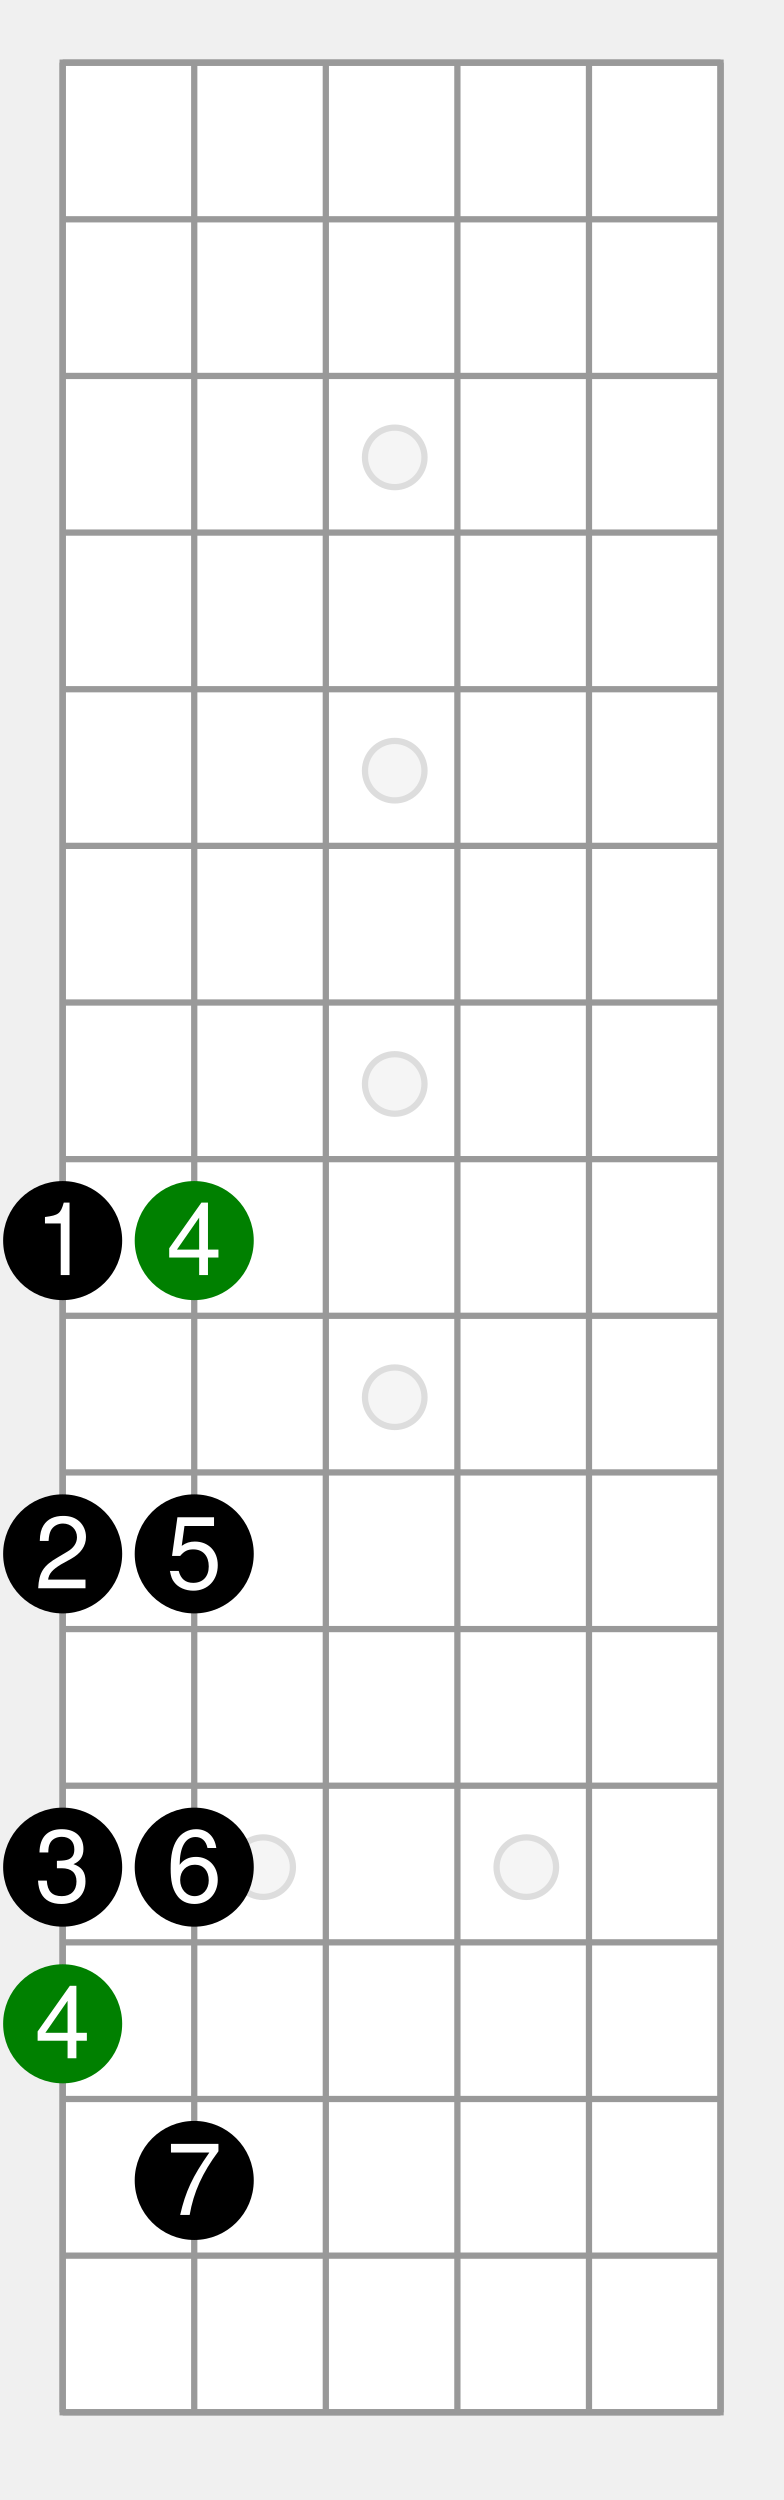
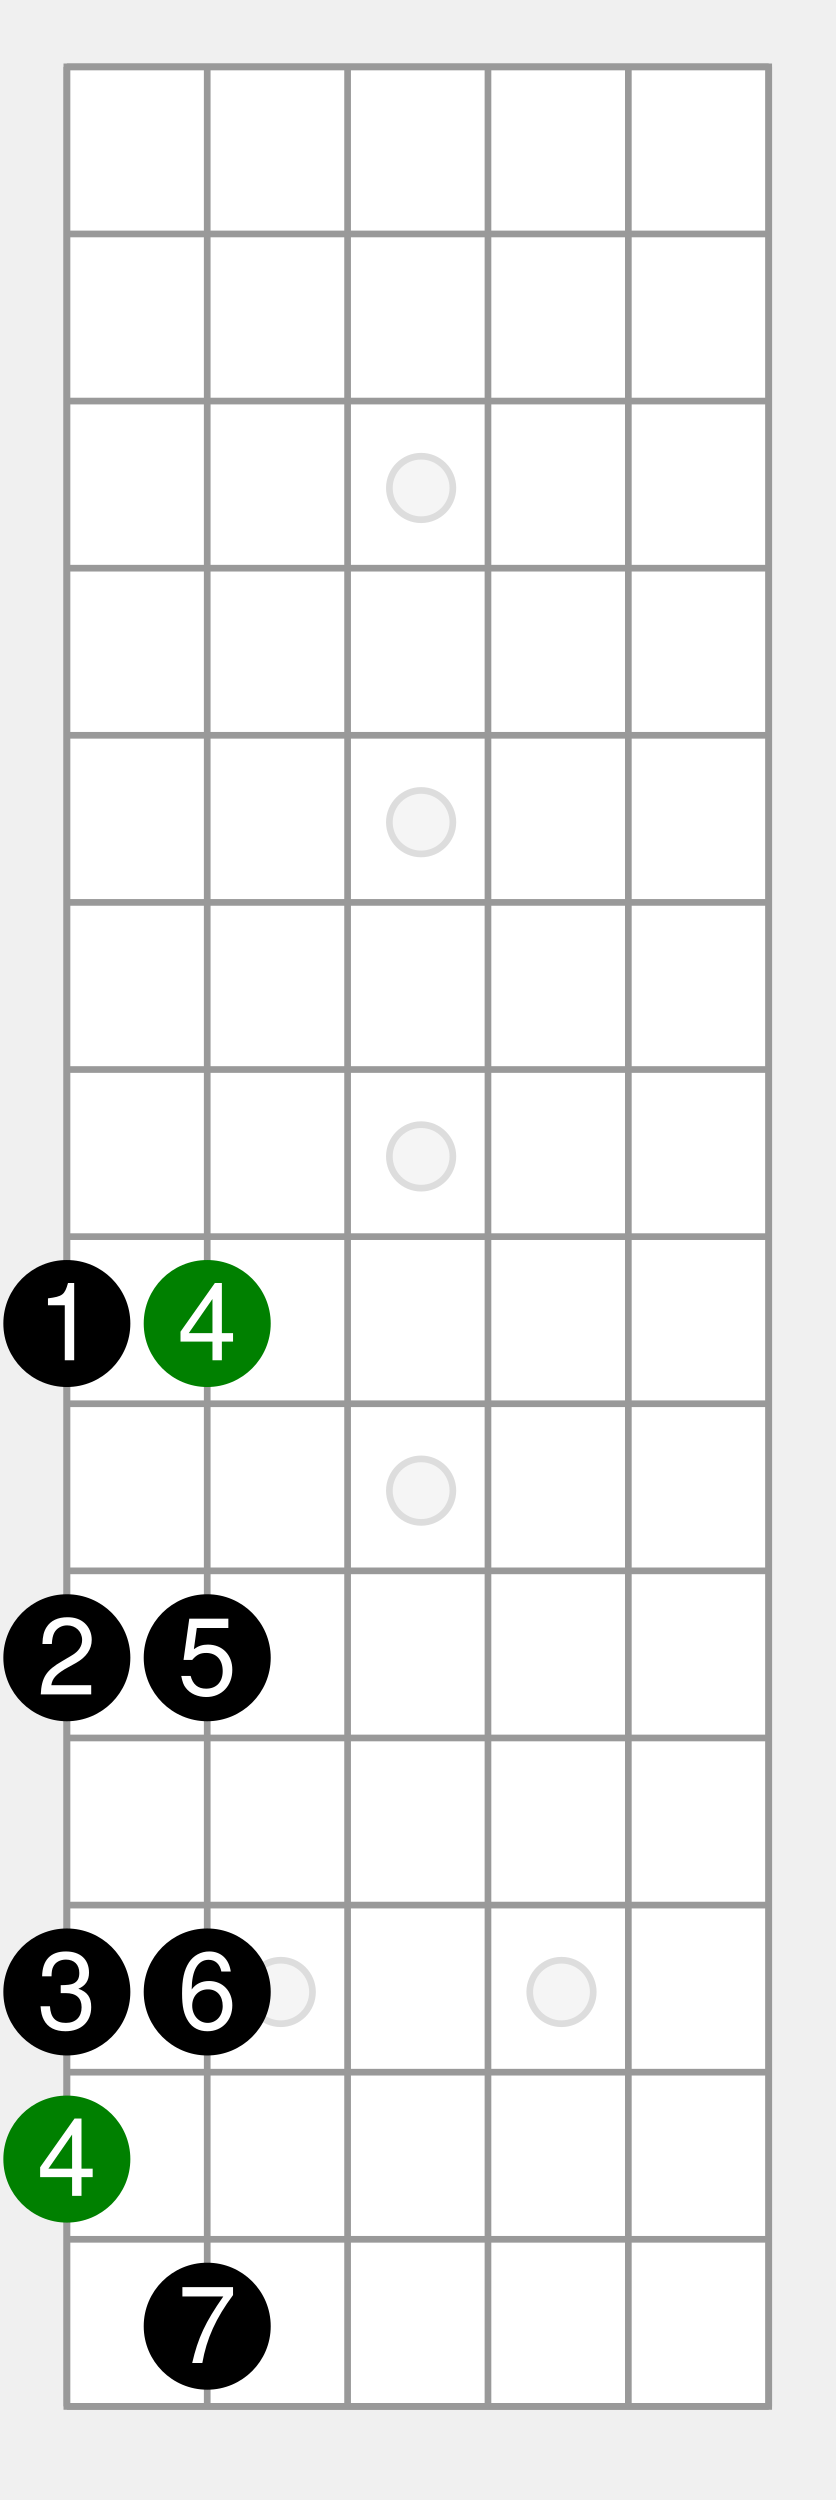
- <svg xmlns="http://www.w3.org/2000/svg" id="diagram-new" class="fbd-diagram" width="100%" viewBox="0 0 125 399" preserveAspectRatio="xMidYMid meet" font-size="16px" data-fbd="{&quot;numStrings&quot;:6,&quot;numFrets&quot;:15,&quot;inlays&quot;:[3,5,7,9,&quot;12:double&quot;],&quot;grid&quot;:[[null,null,null,null,null,null,null,null],[null,null,null,null,null,null,null,null],[null,null,null,null,null,null,null,null],[null,null,null,null,null,null,null,null],[null,null,null,null,null,null,null,null],[null,null,null,null,null,null,null,null],[null,null,null,null,null,null,null,null],[null,null,null,null,null,null,null,null],[null,{&quot;dot&quot;:true,&quot;label&quot;:&quot;1&quot;},{&quot;dot&quot;:true,&quot;class&quot;:&quot;fbd-note-root&quot;,&quot;label&quot;:&quot;4&quot;},null,null,null,null,null],[null,null,null,null,null,null,null,null],[null,{&quot;dot&quot;:true,&quot;label&quot;:&quot;2&quot;},{&quot;dot&quot;:true,&quot;label&quot;:&quot;5&quot;},null,null,null,null,null],[null,null,null,null,null,null,null,null],[null,{&quot;dot&quot;:true,&quot;label&quot;:&quot;3&quot;},{&quot;dot&quot;:true,&quot;label&quot;:&quot;6&quot;},null,null,null,null,null],[null,{&quot;dot&quot;:true,&quot;class&quot;:&quot;fbd-note-root&quot;,&quot;label&quot;:&quot;4&quot;}],[null,null,{&quot;label&quot;:&quot;7&quot;,&quot;dot&quot;:true}],[null]]}">
+ <svg xmlns="http://www.w3.org/2000/svg" id="diagram-new" class="fbd-diagram" width="100%" viewBox="0 0 125 374" preserveAspectRatio="xMidYMid meet" font-size="16px" data-fbd="{&quot;numStrings&quot;:6,&quot;numFrets&quot;:14,&quot;inlays&quot;:[3,5,7,9,&quot;12:double&quot;],&quot;grid&quot;:[[null,null,null,null,null,null,null,null],[null,null,null,null,null,null,null,null],[null,null,null,null,null,null,null,null],[null,null,null,null,null,null,null,null],[null,null,null,null,null,null,null,null],[null,null,null,null,null,null,null,null],[null,null,null,null,null,null,null,null],[null,null,null,null,null,null,null,null],[null,{&quot;dot&quot;:true,&quot;label&quot;:&quot;1&quot;},{&quot;dot&quot;:true,&quot;class&quot;:&quot;fbd-note-root&quot;,&quot;label&quot;:&quot;4&quot;},null,null,null,null,null],[null,null,null,null,null,null,null,null],[null,{&quot;dot&quot;:true,&quot;label&quot;:&quot;2&quot;},{&quot;dot&quot;:true,&quot;label&quot;:&quot;5&quot;},null,null,null,null,null],[null,null,null,null,null,null,null,null],[null,{&quot;dot&quot;:true,&quot;label&quot;:&quot;3&quot;},{&quot;dot&quot;:true,&quot;label&quot;:&quot;6&quot;},null,null,null,null,null],[null,{&quot;dot&quot;:true,&quot;class&quot;:&quot;fbd-note-root&quot;,&quot;label&quot;:&quot;4&quot;}],[null,null,{&quot;label&quot;:&quot;7&quot;,&quot;dot&quot;:true}]]}">
  <style type="text/css">/*  */
 .fbd-grid { stroke: #999; } .fbd-grid-background { fill: #fff; } .fbd-diagram { font-family: "Helvetica Neue",Helvetica,Arial,sans-serif; font-weight: 500; } .fbd-inlays { fill: #f5f5f5; stroke: #ddd; } .fbd-positions text { fill: #333; text-anchor: middle; } .fbd-positions circle + text { fill: #fff; } .fbd-dots { fill: #000; stroke: none; } .fbd-note-footer { font-size: 75%; text-anchor: middle; fill: #000; } .fbd-note-root circle { fill: green; } .fbd-note-optional circle { fill: #fff; stroke: #999; stroke-dasharray: 5,2; } .fbd-note-optional circle + text { fill: #666; } .fbd-note-chromatic circle { fill: #fcc; } .fbd-note-chromatic circle + text { fill: #000; }
/*  */
</style>
  <g class="fbd-grid">
-     <rect class="fbd-grid-background" x="10" y="10" width="105" height="375" />
-     <path class="fbd-frets" d=" M10 10 h105 M10 35 h105 M10 60 h105 M10 85 h105 M10 110 h105 M10 135 h105 M10 160 h105 M10 185 h105 M10 210 h105 M10 235 h105 M10 260 h105 M10 285 h105 M10 310 h105 M10 335 h105 M10 360 h105 M10 385 h105" />
-     <path class="fbd-strings" d=" M10 10 v375 M31 10 v375 M52 10 v375 M73 10 v375 M94 10 v375 M115 10 v375" />
+     <rect class="fbd-grid-background" x="10" y="10" width="105" height="350" />
+     <path class="fbd-frets" d=" M10 10 h105 M10 35 h105 M10 60 h105 M10 85 h105 M10 110 h105 M10 135 h105 M10 160 h105 M10 185 h105 M10 210 h105 M10 235 h105 M10 260 h105 M10 285 h105 M10 310 h105 M10 335 h105 M10 360 h105" />
+     <path class="fbd-strings" d=" M10 10 v350 M31 10 v350 M52 10 v350 M73 10 v350 M94 10 v350 M115 10 v350" />
  </g>
  <g class="fbd-inlays">
    <circle cx="63" cy="73" r="4.75" />
    <circle cx="63" cy="123" r="4.75" />
    <circle cx="63" cy="173" r="4.75" />
    <circle cx="63" cy="223" r="4.75" />
    <circle cx="42" cy="298" r="4.75" />
    <circle cx="84" cy="298" r="4.75" />
  </g>
  <g class="fbd-positions">
    <g class="fbd-pos-1-8">
      <circle cx="10" cy="198" r="9.5" />
      <text x="10" y="203.5">1</text>
    </g>
    <g class="fbd-pos-2-8 fbd-note-root">
      <circle cx="31" cy="198" r="9.5" />
      <text x="31" y="203.5">4</text>
    </g>
    <g class="fbd-pos-1-10">
      <circle cx="10" cy="248" r="9.5" />
      <text x="10" y="253.5">2</text>
    </g>
    <g class="fbd-pos-2-10">
      <circle cx="31" cy="248" r="9.5" />
      <text x="31" y="253.5">5</text>
    </g>
    <g class="fbd-pos-1-12">
      <circle cx="10" cy="298" r="9.5" />
      <text x="10" y="303.5">3</text>
    </g>
    <g class="fbd-pos-2-12">
      <circle cx="31" cy="298" r="9.5" />
      <text x="31" y="303.5">6</text>
    </g>
    <g class="fbd-pos-1-13 fbd-note-root">
      <circle cx="10" cy="323" r="9.5" />
      <text x="10" y="328.5">4</text>
    </g>
    <g class="fbd-pos-2-14">
      <circle cx="31" cy="348" r="9.5" />
      <text x="31" y="353.5">7</text>
    </g>
  </g>
</svg>
